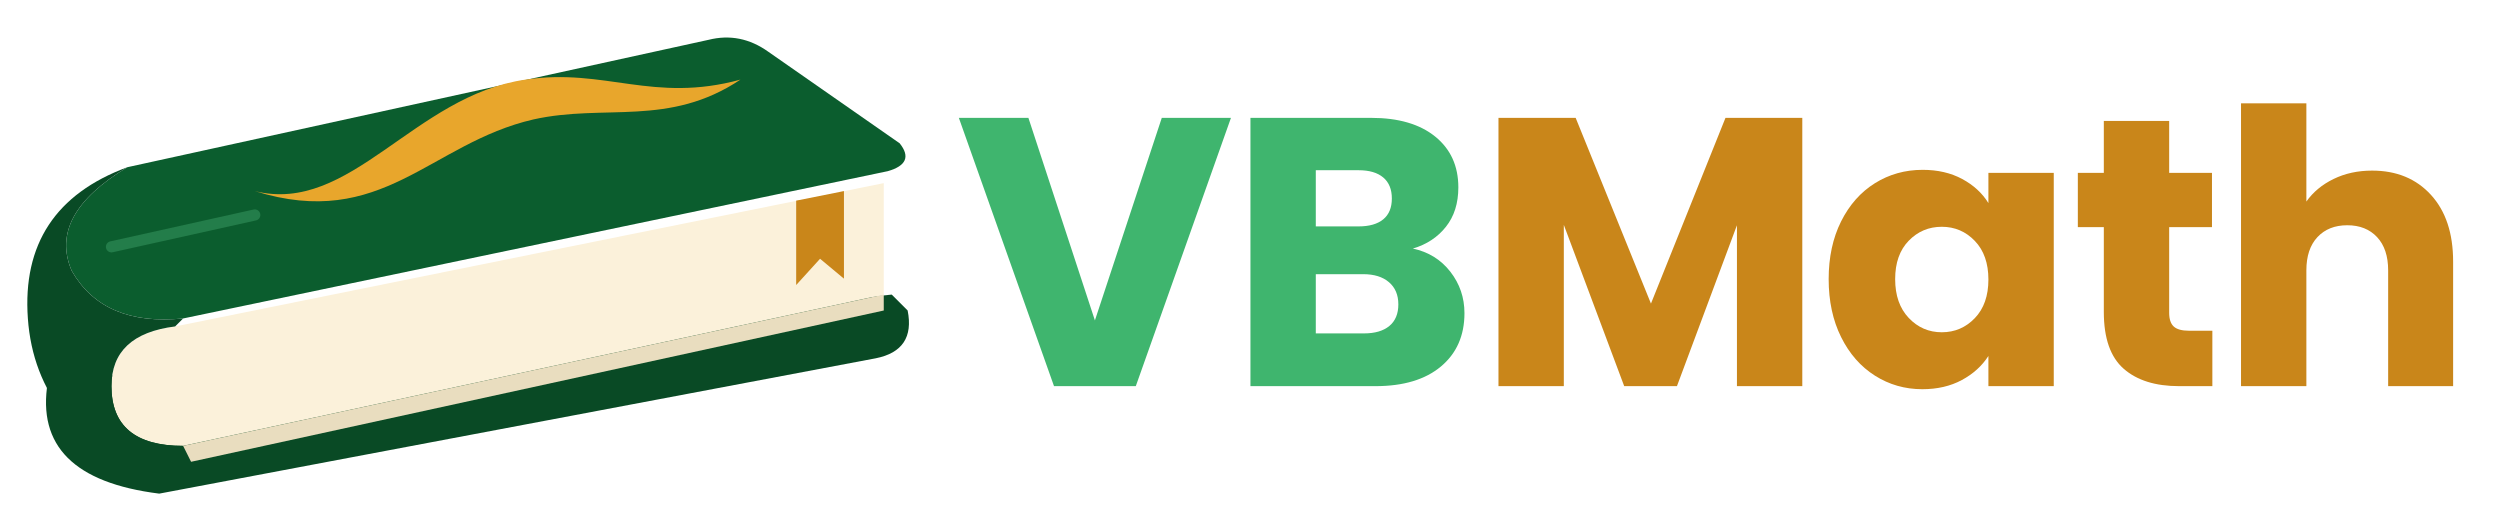
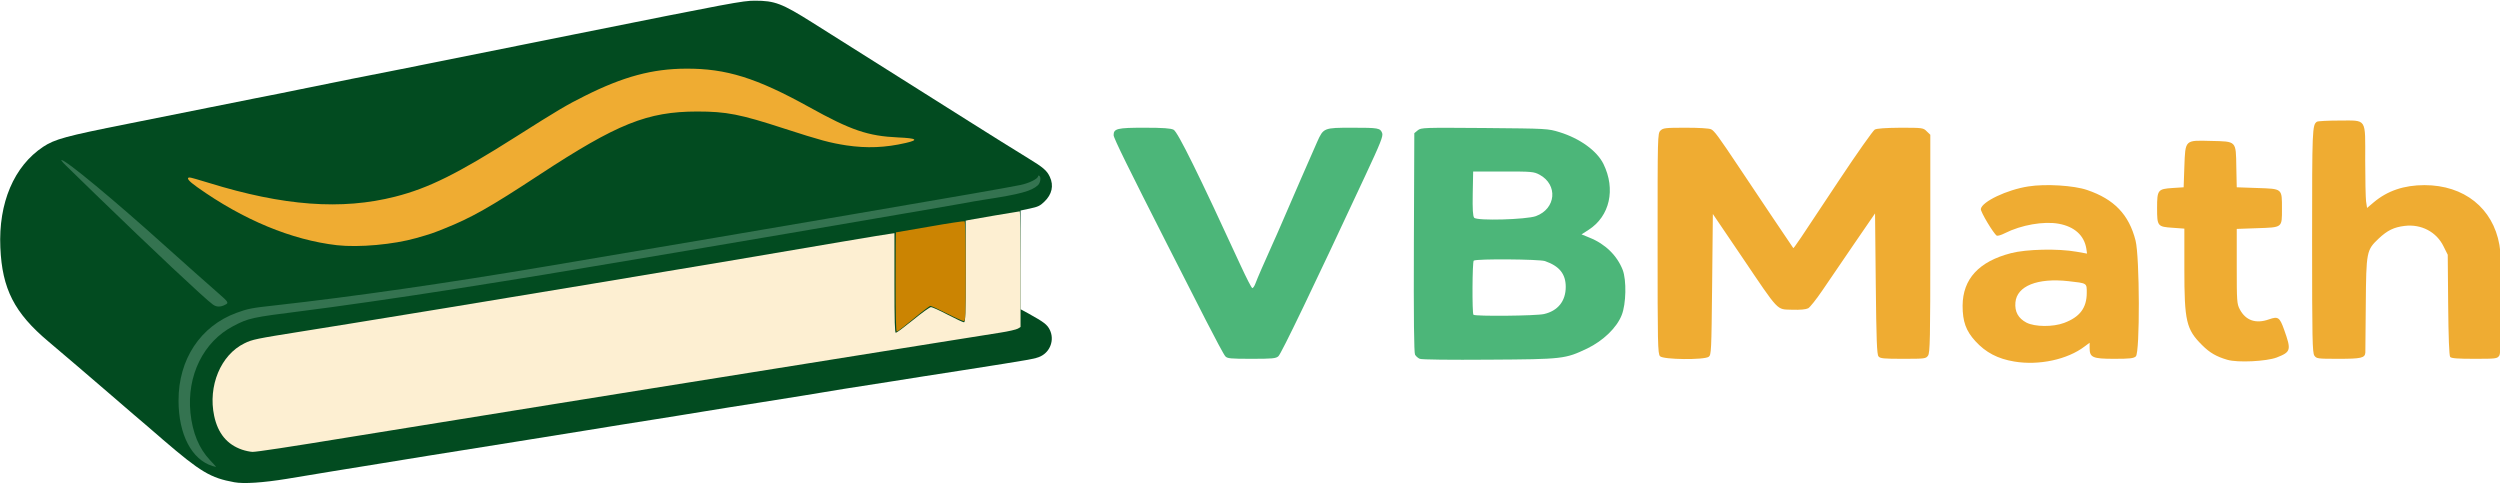
- <svg xmlns="http://www.w3.org/2000/svg" viewBox="8 10 314 64" role="img" aria-label="VBMath">
-   <g>
-     <path d="M14 58 Q12 70 28 72 L118 55 Q123 54 122 49 L120 47 Z" fill="#094A25" />
-     <path d="M30 51 L119 33 L119 47 L31 66 Q22 66 22 58.5 Q22 52 30 51 Z" fill="#FBF1DA" />
-     <path d="M31 66 L119 47 L119 49 L32 68 Z" fill="#E9DDBF" />
-     <path d="M24 31 L97 15 Q101 14 104.5 16.5 L121 28 Q123 30.5 119.5 31.5 L31 50 Q21 51 17 44 Q14 37 24 31 Z" fill="#0B5D2E" />
-     <path d="M24 31 Q10.5 36 11.5 50 Q12.5 64 28 70.5 L31 66 Q22 66 22 58.5 Q22 52 30 51 L31 50 Q21 51 17 44 Q14 37 24 31 Z" fill="#094A25" />
-     <path d="M22 41 L40 37" stroke="#2E8A55" stroke-width="1.4" stroke-linecap="round" opacity=".7" />
-     <path d="M40 34 C52 37 60 22 74 20 C84 18.5 90 23 101 20 C92 26 84 23 75 25 C62 28 56 39 40 34 Z" fill="#E8A62C" />
-     <path d="M108 35.2 L114 34 L114 45 L111 42.5 L108 45.8 Z" fill="#C9861A" />
+ <svg xmlns="http://www.w3.org/2000/svg" viewBox="0 0 2141 413" role="img" aria-label="VBMath">
+   <g transform="translate(-34 0)">
+     <path fill="#024B20" d="M234.7 413.0C214.3 409.3 205.9 404.3 173.5 376.5C166.4 370.3 154.9 360.4 148.0 354.6C141.1 348.7 131.7 340.5 127.0 336.5C115.6 326.6 82.9 298.7 75.5 292.5C46.3 268.0 35.8 247.4 34.3 212.0C32.6 173.7 46.0 142.3 71.0 125.7C80.9 119.2 90.2 116.6 143.6 106.0C171.6 100.4 203.1 94.1 213.5 92.0C223.9 89.9 242.0 86.3 253.5 84.0C265.0 81.8 281.9 78.4 291.0 76.5C304.2 73.7 366.2 61.3 377.0 59.3C378.4 59.0 444.8 45.7 524.5 29.7C661.1 2.3 670.1 0.6 680.5 0.6C697.5 0.6 703.5 2.8 730.0 19.5C800.8 64.1 839.8 88.7 864.5 104.3C885.6 117.6 898.1 125.4 914.5 135.5C927.5 143.4 930.6 146.1 933.1 151.5C936.6 159.0 934.9 166.5 928.4 172.7C924.7 176.3 923.0 177.1 916.0 178.6L908.0 180.3L908.0 222.6L908.0 264.8L914.8 268.5C928.1 275.9 930.8 277.9 933.1 282.6C937.1 290.9 933.6 301.0 925.3 305.1C920.8 307.3 917.0 307.9 859.0 317.0C837.8 320.3 810.6 324.5 798.5 326.5C786.4 328.4 767.7 331.3 757.0 333.0C746.3 334.8 731.0 337.2 723.0 338.6C715.0 339.9 697.0 342.8 683.0 345.0C669.0 347.2 647.8 350.5 636.0 352.5C624.2 354.5 604.4 357.6 592.0 359.6C579.6 361.5 554.4 365.6 536.0 368.6C517.6 371.6 491.0 375.9 477.0 378.1C463.0 380.3 445.0 383.2 437.0 384.5C429.0 385.8 412.4 388.5 400.0 390.4C387.6 392.4 369.4 395.4 359.5 397.0C349.6 398.6 331.8 401.5 320.0 403.4C308.2 405.4 290.0 408.3 279.5 410.1C259.3 413.4 242.6 414.5 234.7 413.0Z" />
+     <path fill="#347350" d="M216.0 399.1C198.1 393.6 186.9 372.0 186.9 343.1C186.8 307.7 205.7 279.2 236.6 267.9C246.1 264.4 249.4 263.7 269.8 261.5C337.6 253.9 415.4 242.7 502.5 228.0C569.1 216.8 618.8 208.3 646.5 203.6C660.8 201.1 713.6 192.1 763.7 183.6C856.7 167.7 894.6 161.1 908.0 158.4C915.3 156.9 923.0 153.1 923.0 150.9C923.0 150.4 923.5 150.2 924.0 150.5C925.8 151.6 925.1 156.6 922.8 158.7C917.3 163.7 907.3 166.4 877.0 171.0C874.0 171.4 863.8 173.2 854.5 174.9C845.2 176.6 812.3 182.2 781.5 187.5C750.7 192.8 717.9 198.4 708.5 200.0C679.4 205.0 652.1 209.6 605.5 217.5C497.1 235.8 497.8 235.7 417.0 248.5C381.0 254.2 318.7 263.2 292.5 266.4C249.7 271.8 246.8 272.4 233.7 279.3C208.2 292.6 193.9 321.7 197.1 353.6C198.9 370.7 204.4 384.0 213.7 393.9C216.9 397.2 219.3 400.0 219.0 399.9C218.7 399.9 217.4 399.5 216.0 399.1ZM216.3 260.8C209.1 255.6 163.5 212.7 116.5 167.1C104.9 155.9 93.3 144.5 90.5 141.8C87.8 139.2 86.0 137.0 86.6 137.0C90.4 137.0 131.9 171.4 176.5 211.6C190.7 224.4 213.2 244.3 221.2 251.3C229.5 258.5 230.0 259.4 227.2 260.8C223.0 263.1 219.5 263.1 216.3 260.8Z" />
+     <path fill="#FDEFD2" d="M241.3 385.1C228.5 380.7 220.6 371.2 217.4 356.1C212.0 330.6 223.0 304.0 243.2 294.1C250.1 290.7 252.4 290.2 294.5 283.5C320.9 279.3 336.9 276.7 414.5 264.0C456.4 257.2 629.8 228.3 658.0 223.5C736.0 210.2 792.0 200.7 795.8 200.3L800.0 199.7L800.0 242.4C800.0 275.8 800.3 285.0 801.2 285.0C801.9 285.0 808.6 280.0 816.0 274.0C823.4 267.9 830.3 263.0 831.3 263.0C832.3 263.0 838.8 265.9 845.6 269.5C852.5 273.1 858.7 276.0 859.5 276.0C860.8 276.0 861.0 270.1 861.0 232.5L861.0 189.0L863.2 188.5C866.2 187.9 906.3 181.0 907.3 181.0C907.7 181.0 908.0 203.3 908.0 230.5L908.0 280.0L905.8 281.4C904.5 282.2 897.7 283.8 890.5 284.9C883.3 286.0 857.9 290.1 834.0 293.9C771.3 304.0 702.5 315.0 648.5 323.6C622.6 327.7 593.4 332.4 583.5 334.0C573.6 335.6 541.4 340.8 512.0 345.5C464.8 353.1 369.5 368.5 335.5 374.0C280.5 383.0 254.0 387.0 250.2 387.0C248.2 386.9 244.2 386.1 241.3 385.1Z" />
+     <path fill="#EFAC32" d="M322.6 210.0C283.7 205.5 242.3 188.3 202.8 160.2C195.4 155.0 193.1 152.0 196.5 152.0C197.4 152.0 204.7 154.1 212.8 156.6C276.8 176.4 326.6 180.1 372.5 168.4C401.1 161.1 425.7 148.9 476.0 117.0C511.3 94.6 519.6 89.7 534.9 82.1C567.8 65.6 592.7 58.9 621.5 58.8C655.9 58.6 681.8 66.7 726.8 91.6C762.8 111.6 777.2 116.5 803.2 117.7C819.2 118.4 821.1 119.8 809.8 122.4C792.2 126.5 776.4 127.1 758.8 124.5C744.7 122.3 736.8 120.2 705.6 110.1C667.8 97.8 656.2 95.5 631.0 95.5C588.3 95.6 562.7 105.9 495.9 149.7C453.3 177.7 437.3 186.7 414.4 195.8C404.4 199.8 403.4 200.2 390.4 203.9C371.1 209.4 341.3 212.1 322.6 210.0Z" />
+     <path fill="#CB8402" d="M801.0 241.5C801.0 218.1 801.1 199.0 801.3 199.0C801.5 199.0 814.6 196.7 830.4 194.0C846.2 191.2 859.6 189.2 860.1 189.5C860.6 189.9 861.0 207.4 861.0 232.6C861.0 269.8 860.8 275.0 859.5 275.0C858.7 275.0 852.1 272.1 845.0 268.5C837.9 264.9 831.5 262.0 830.8 262.0C830.1 262.0 823.5 267.0 816.3 273.0C809.0 279.1 802.6 284.0 802.0 284.0C801.3 284.0 801.0 269.3 801.0 241.5Z" />
  </g>
-   <g transform="translate(128 58.5) scale(0.048)" fill="#3FB56E">
-     <path d="M721 -702 472 0H258L9 -702H191L365 -172L540 -702Z" />
-     <path d="M1332 -191Q1332 -103 1270.5 -51.5Q1209 0 1099 0H772V-702H1088Q1195 -702 1255.5 -653.0Q1316 -604 1316 -520Q1316 -458 1283.5 -417.0Q1251 -376 1197 -360Q1258 -347 1295.0 -299.5Q1332 -252 1332 -191ZM943 -418H1055Q1097 -418 1119.5 -436.5Q1142 -455 1142 -491Q1142 -527 1119.5 -546.0Q1097 -565 1055 -565H943ZM1159 -214Q1159 -251 1134.5 -272.0Q1110 -293 1067 -293H943V-138H1069Q1112 -138 1135.5 -157.5Q1159 -177 1159 -214Z" />
-   </g>
-   <g transform="translate(128 58.5) scale(0.048)" fill="#C9861A">
-     <path d="M2216 -702V0H2045V-421L1888 0H1750L1592 -422V0H1421V-702H1623L1820 -216L2015 -702Z" />
-     <path d="M2531 -566Q2590 -566 2634.5 -542.0Q2679 -518 2703 -479V-558H2874V0H2703V-79Q2678 -40 2633.5 -16.0Q2589 8 2530 8Q2462 8 2406.0 -27.5Q2350 -63 2317.5 -128.5Q2285 -194 2285 -280Q2285 -366 2317.5 -431.0Q2350 -496 2406.0 -531.0Q2462 -566 2531 -566ZM2581 -417Q2530 -417 2494.5 -380.5Q2459 -344 2459 -280Q2459 -216 2494.5 -178.5Q2530 -141 2581 -141Q2632 -141 2667.5 -178.0Q2703 -215 2703 -279Q2703 -343 2667.5 -380.0Q2632 -417 2581 -417Z" />
-     <path d="M3289 -145V0H3202Q3109 0 3057.0 -45.5Q3005 -91 3005 -194V-416H2937V-558H3005V-694H3176V-558H3288V-416H3176V-192Q3176 -167 3188.0 -156.0Q3200 -145 3228 -145Z" />
-     <path d="M3919 -326V0H3749V-303Q3749 -359 3720.0 -390.0Q3691 -421 3642 -421Q3593 -421 3564.0 -390.0Q3535 -359 3535 -303V0H3364V-740H3535V-483Q3561 -520 3606.0 -542.0Q3651 -564 3707 -564Q3803 -564 3861.0 -500.5Q3919 -437 3919 -326Z" />
+   <g transform="translate(953.7 -470.8) scale(1.2292)">
+     <path fill="#4CB679" d="M213.3 633.0C212.1 632.5 210.6 631.2 210.0 630.1C209.3 628.7 209.0 605.2 209.2 551.9L209.5 475.8L211.9 473.8C214.3 471.9 215.8 471.9 258.4 472.2C302.3 472.6 302.5 472.6 310.7 475.1C324.9 479.5 336.8 488.1 341.3 497.3C349.9 514.9 345.7 533.6 331.0 543.1L326.0 546.3L331.6 548.6C342.6 553.0 350.8 561.1 354.7 571.1C357.4 578.2 357.1 594.8 354.0 602.5C350.6 611.3 341.1 620.4 330.0 625.8C314.6 633.1 313.3 633.3 261.5 633.6C234.9 633.8 214.6 633.6 213.3 633.0ZM77.8 631.2C76.9 630.3 70.8 618.9 64.2 606.0C57.7 593.1 45.7 569.7 37.7 554.0C10.5 500.5 0.0 479.2 0.0 477.2C0.0 472.6 2.5 472.0 21.4 472.0C34.6 472.0 39.8 472.4 41.8 473.4C44.7 474.9 59.5 504.9 88.7 568.4C92.5 576.6 96.0 583.5 96.6 583.7C97.1 583.9 98.2 582.3 98.9 580.3C100.1 577.0 104.6 566.7 111.2 552.0C112.4 549.5 114.7 544.1 116.5 540.0C123.6 523.5 139.0 488.1 141.8 481.9C146.2 472.1 146.4 472.0 166.1 472.0C184.6 472.0 185.7 472.2 187.1 475.7C187.9 477.8 186.1 482.4 175.1 505.9C139.2 582.9 116.7 629.7 114.8 631.2C113.1 632.8 110.5 633.0 96.0 633.0C81.4 633.0 79.1 632.8 77.8 631.2ZM299.9 601.8C309.5 599.6 315.0 592.8 315.0 582.9C315.0 573.9 310.6 568.4 300.5 564.9C296.5 563.6 253.0 563.2 250.9 564.6C249.9 565.2 249.7 601.3 250.7 602.3C251.8 603.5 294.5 603.1 299.9 601.8ZM294.2 533.6C308.3 528.4 309.7 511.7 296.7 504.7C292.7 502.6 291.3 502.5 271.5 502.5L250.5 502.5L250.2 517.9C250.0 528.9 250.3 533.6 251.2 534.7C253.0 537.0 287.5 536.0 294.2 533.6Z" />
+     <path fill="#EFAC32" d="M627.5 634.9C616.0 633.0 607.6 628.6 600.4 620.7C593.8 613.5 591.5 607.0 591.5 596.0C591.6 577.4 602.8 565.2 625.2 559.4C635.9 556.6 658.0 556.1 670.9 558.4L678.2 559.7L677.7 556.2C676.2 547.0 669.4 540.9 658.5 538.9C648.0 537.0 632.4 539.7 620.9 545.5C618.4 546.8 615.9 547.5 615.3 547.2C613.0 545.7 603.9 530.5 604.2 528.6C605.0 523.5 622.4 515.2 637.3 512.9C649.3 511.0 669.0 512.2 678.3 515.4C697.1 521.8 707.4 532.5 712.0 550.6C714.9 562.0 715.1 628.7 712.2 631.3C710.7 632.7 708.0 633.0 697.2 633.0C682.0 633.0 680.0 632.1 680.0 625.4L680.0 621.8L676.5 624.4C664.6 633.5 644.6 637.8 627.5 634.9ZM776.0 633.7C768.4 631.5 763.7 628.8 758.4 623.5C747.3 612.5 746.0 606.8 746.0 570.4L746.0 542.3L737.8 541.7C727.3 541.0 727.0 540.6 727.0 528.0C727.0 515.3 727.5 514.7 737.7 514.0L745.5 513.5L746.0 499.2C746.7 480.2 746.2 480.7 764.6 481.2C782.5 481.6 781.9 481.0 782.2 499.4L782.5 513.5L796.8 514.0C814.5 514.6 814.0 514.2 814.0 528.6C814.0 541.8 814.5 541.4 796.6 542.0L782.5 542.5L782.5 568.5C782.5 592.9 782.6 594.7 784.6 598.5C788.7 606.3 795.8 608.8 805.0 605.5C811.3 603.3 812.4 604.0 815.5 612.7C820.6 627.0 820.3 628.2 810.3 632.1C803.1 634.8 783.2 635.8 776.0 633.7ZM380.7 631.2C379.1 629.5 379.0 622.6 379.0 552.7C379.0 477.3 379.0 476.0 381.0 474.0C382.8 472.2 384.3 472.0 398.5 472.0C407.7 472.0 414.9 472.4 416.3 473.1C418.5 474.1 421.7 478.5 435.7 499.5C445.0 513.5 473.2 555.5 473.5 555.8C473.9 556.2 477.1 551.4 505.5 508.5C517.9 489.8 529.1 474.0 530.3 473.3C531.8 472.5 537.7 472.1 548.3 472.0C563.8 472.0 564.1 472.1 566.5 474.5L569.0 476.9L569.0 552.7C569.0 619.7 568.8 628.8 567.4 630.8C565.9 632.9 565.3 633.0 550.1 633.0C536.6 633.0 534.0 632.8 532.9 631.3C531.8 630.0 531.4 620.2 531.0 580.7L530.5 531.7L515.8 553.1C507.7 564.9 497.8 579.5 493.7 585.5C489.6 591.5 485.2 597.1 483.9 597.8C482.3 598.6 478.5 599.0 472.6 598.8C461.7 598.4 464.2 601.1 437.5 561.6L417.5 532.1L417.0 581.1C416.5 628.2 416.4 630.2 414.6 631.6C411.3 633.9 382.9 633.6 380.7 631.2ZM836.6 630.8C835.2 628.8 835.0 619.5 835.0 550.7C835.0 472.6 835.1 470.0 838.4 467.8C839.0 467.4 845.9 467.0 853.8 467.0C873.5 467.0 872.0 464.7 872.0 494.9C872.0 508.0 872.3 520.8 872.6 523.3L873.3 527.9L877.9 524.0C887.5 515.9 899.1 512.0 913.3 512.0C940.9 512.0 961.0 528.0 965.5 553.6C967.7 565.7 967.6 627.7 965.4 630.8C963.9 632.9 963.3 633.0 948.1 633.0C936.6 633.0 932.0 632.7 931.2 631.7C930.5 630.9 930.0 617.8 929.8 595.5L929.5 560.5L926.6 554.7C921.7 544.6 911.1 539.0 899.5 540.4C892.0 541.3 887.5 543.5 881.4 549.2C872.9 557.3 872.7 558.1 872.4 595.5C872.3 613.1 872.1 628.0 872.1 628.7C871.8 632.4 869.2 633.0 853.5 633.0C838.7 633.0 838.1 632.9 836.6 630.8ZM662.2 608.0C673.2 603.9 678.0 597.5 678.0 587.0C678.0 580.1 678.4 580.4 665.2 578.9C643.6 576.5 629.3 582.3 628.3 593.7C627.7 600.2 630.3 604.8 636.0 607.8C641.9 610.8 654.5 610.9 662.2 608.0Z" />
  </g>
</svg>
